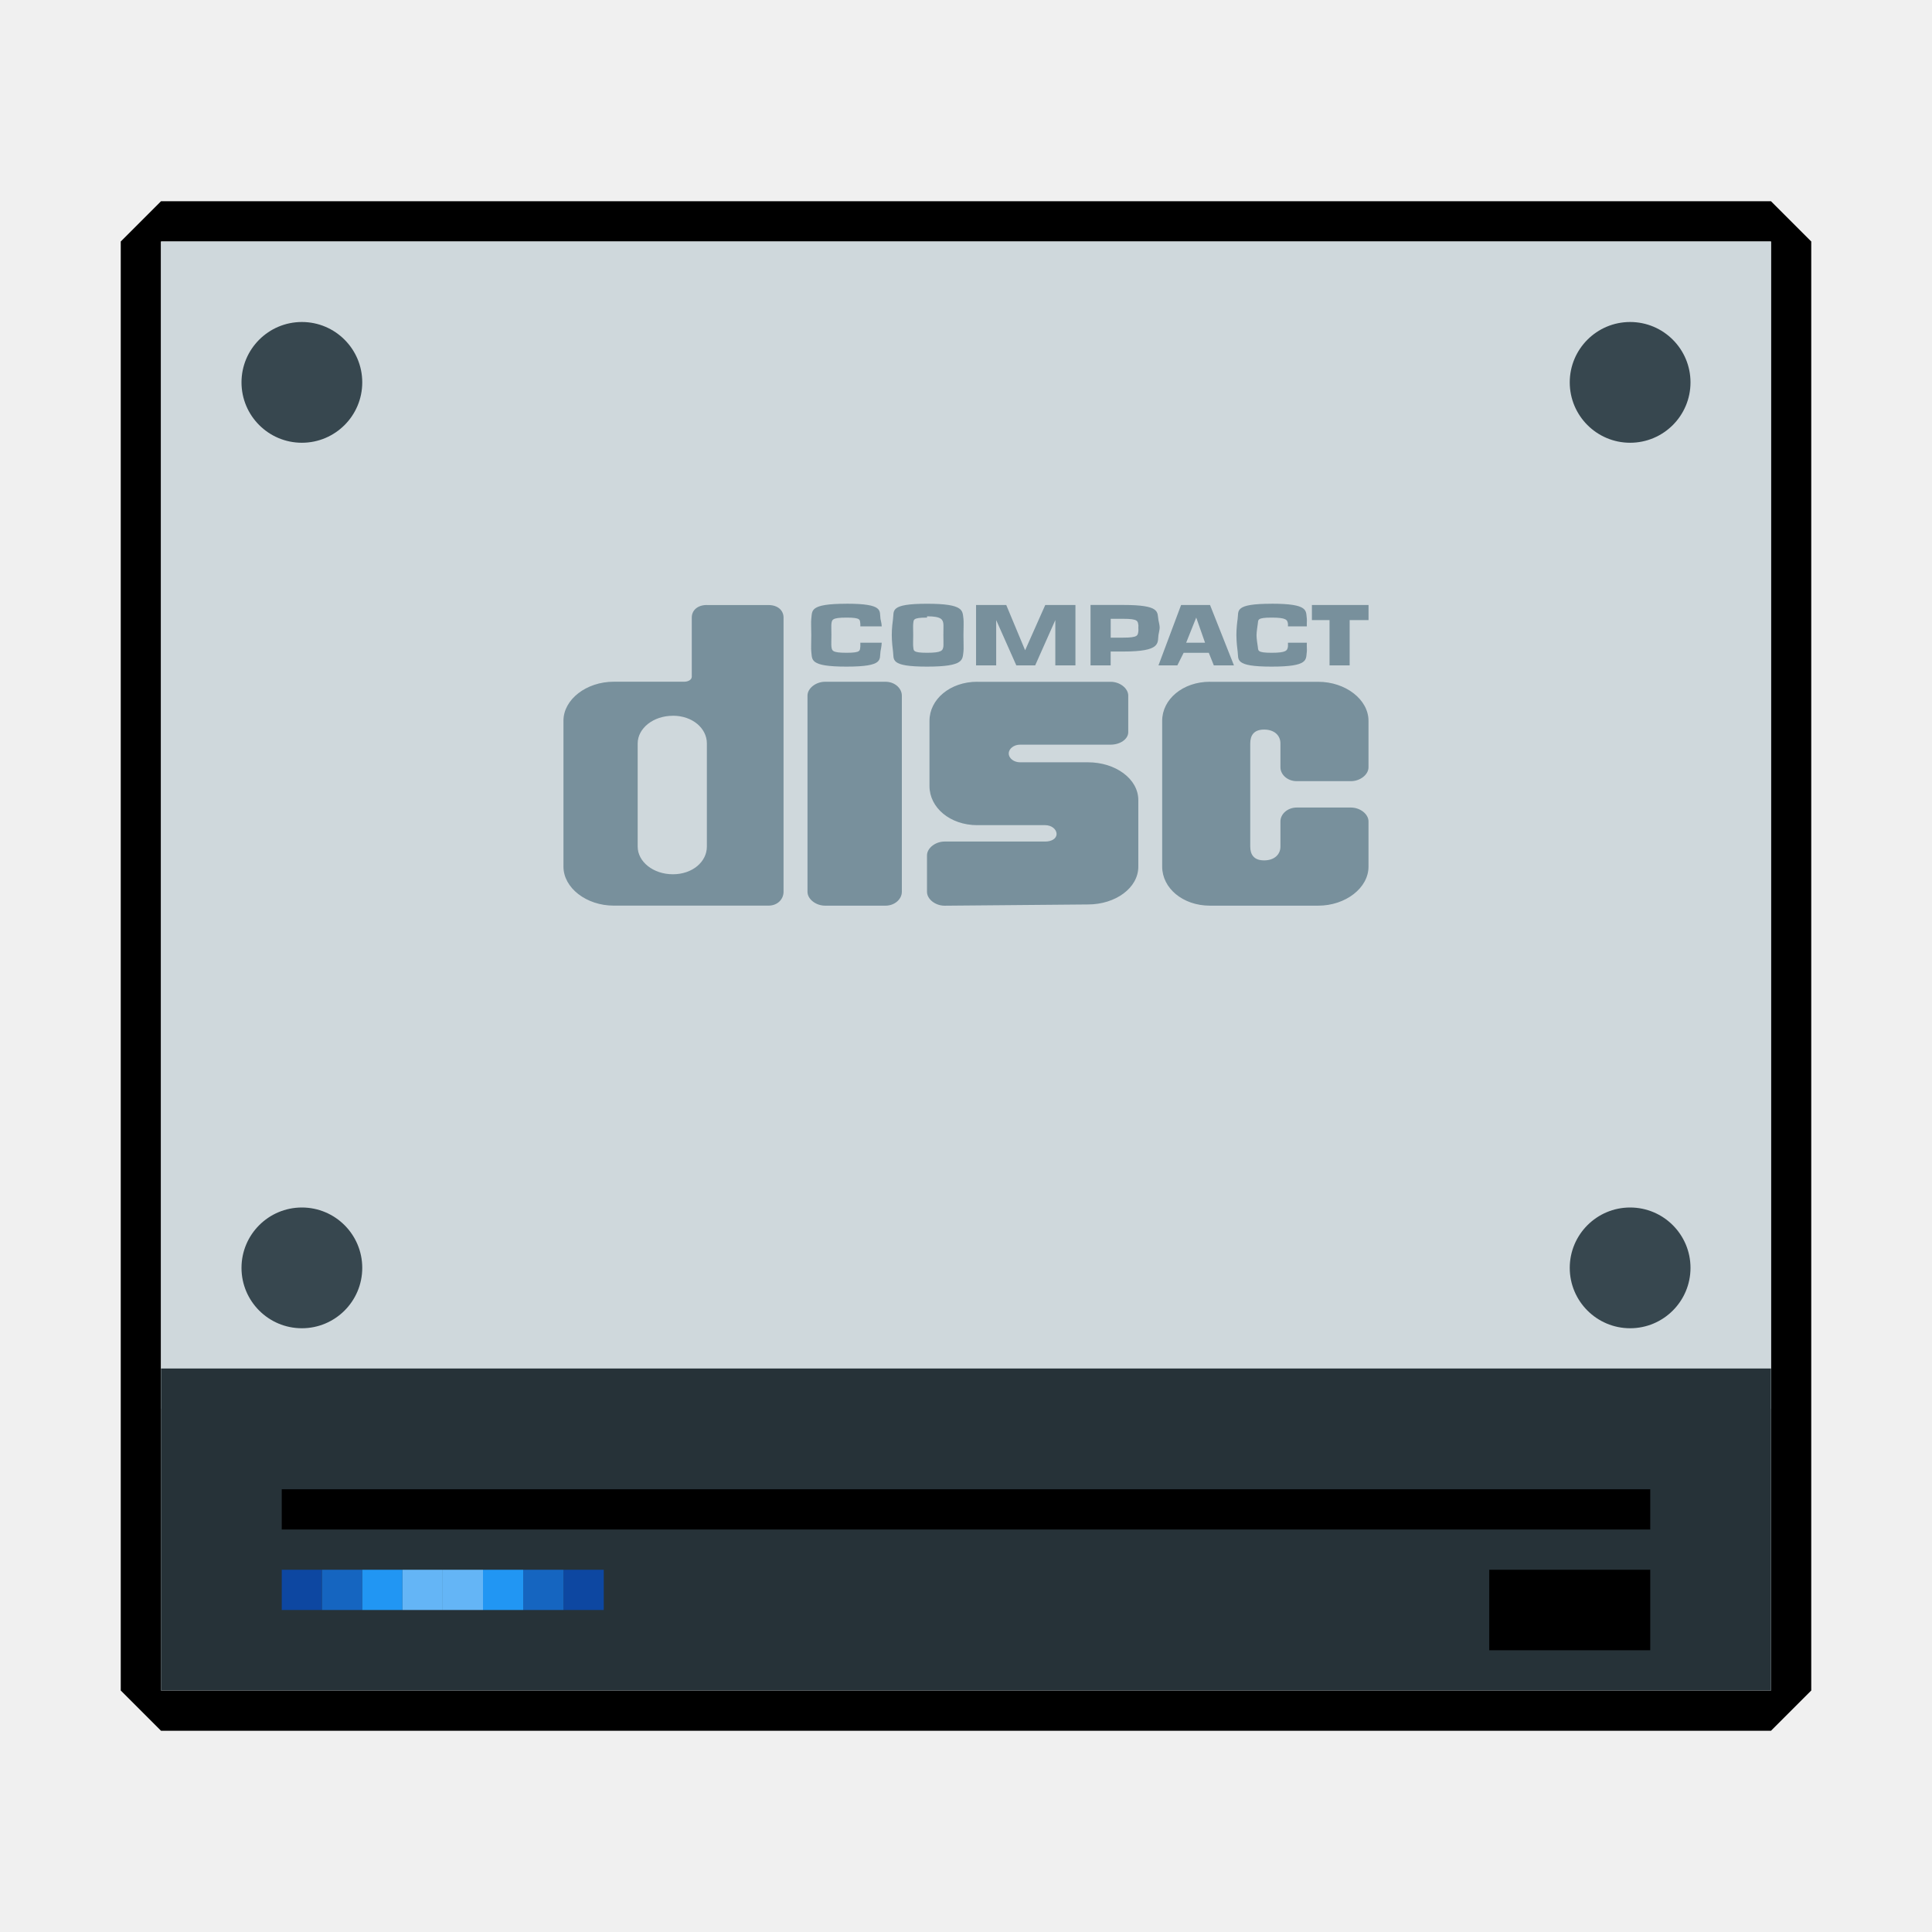
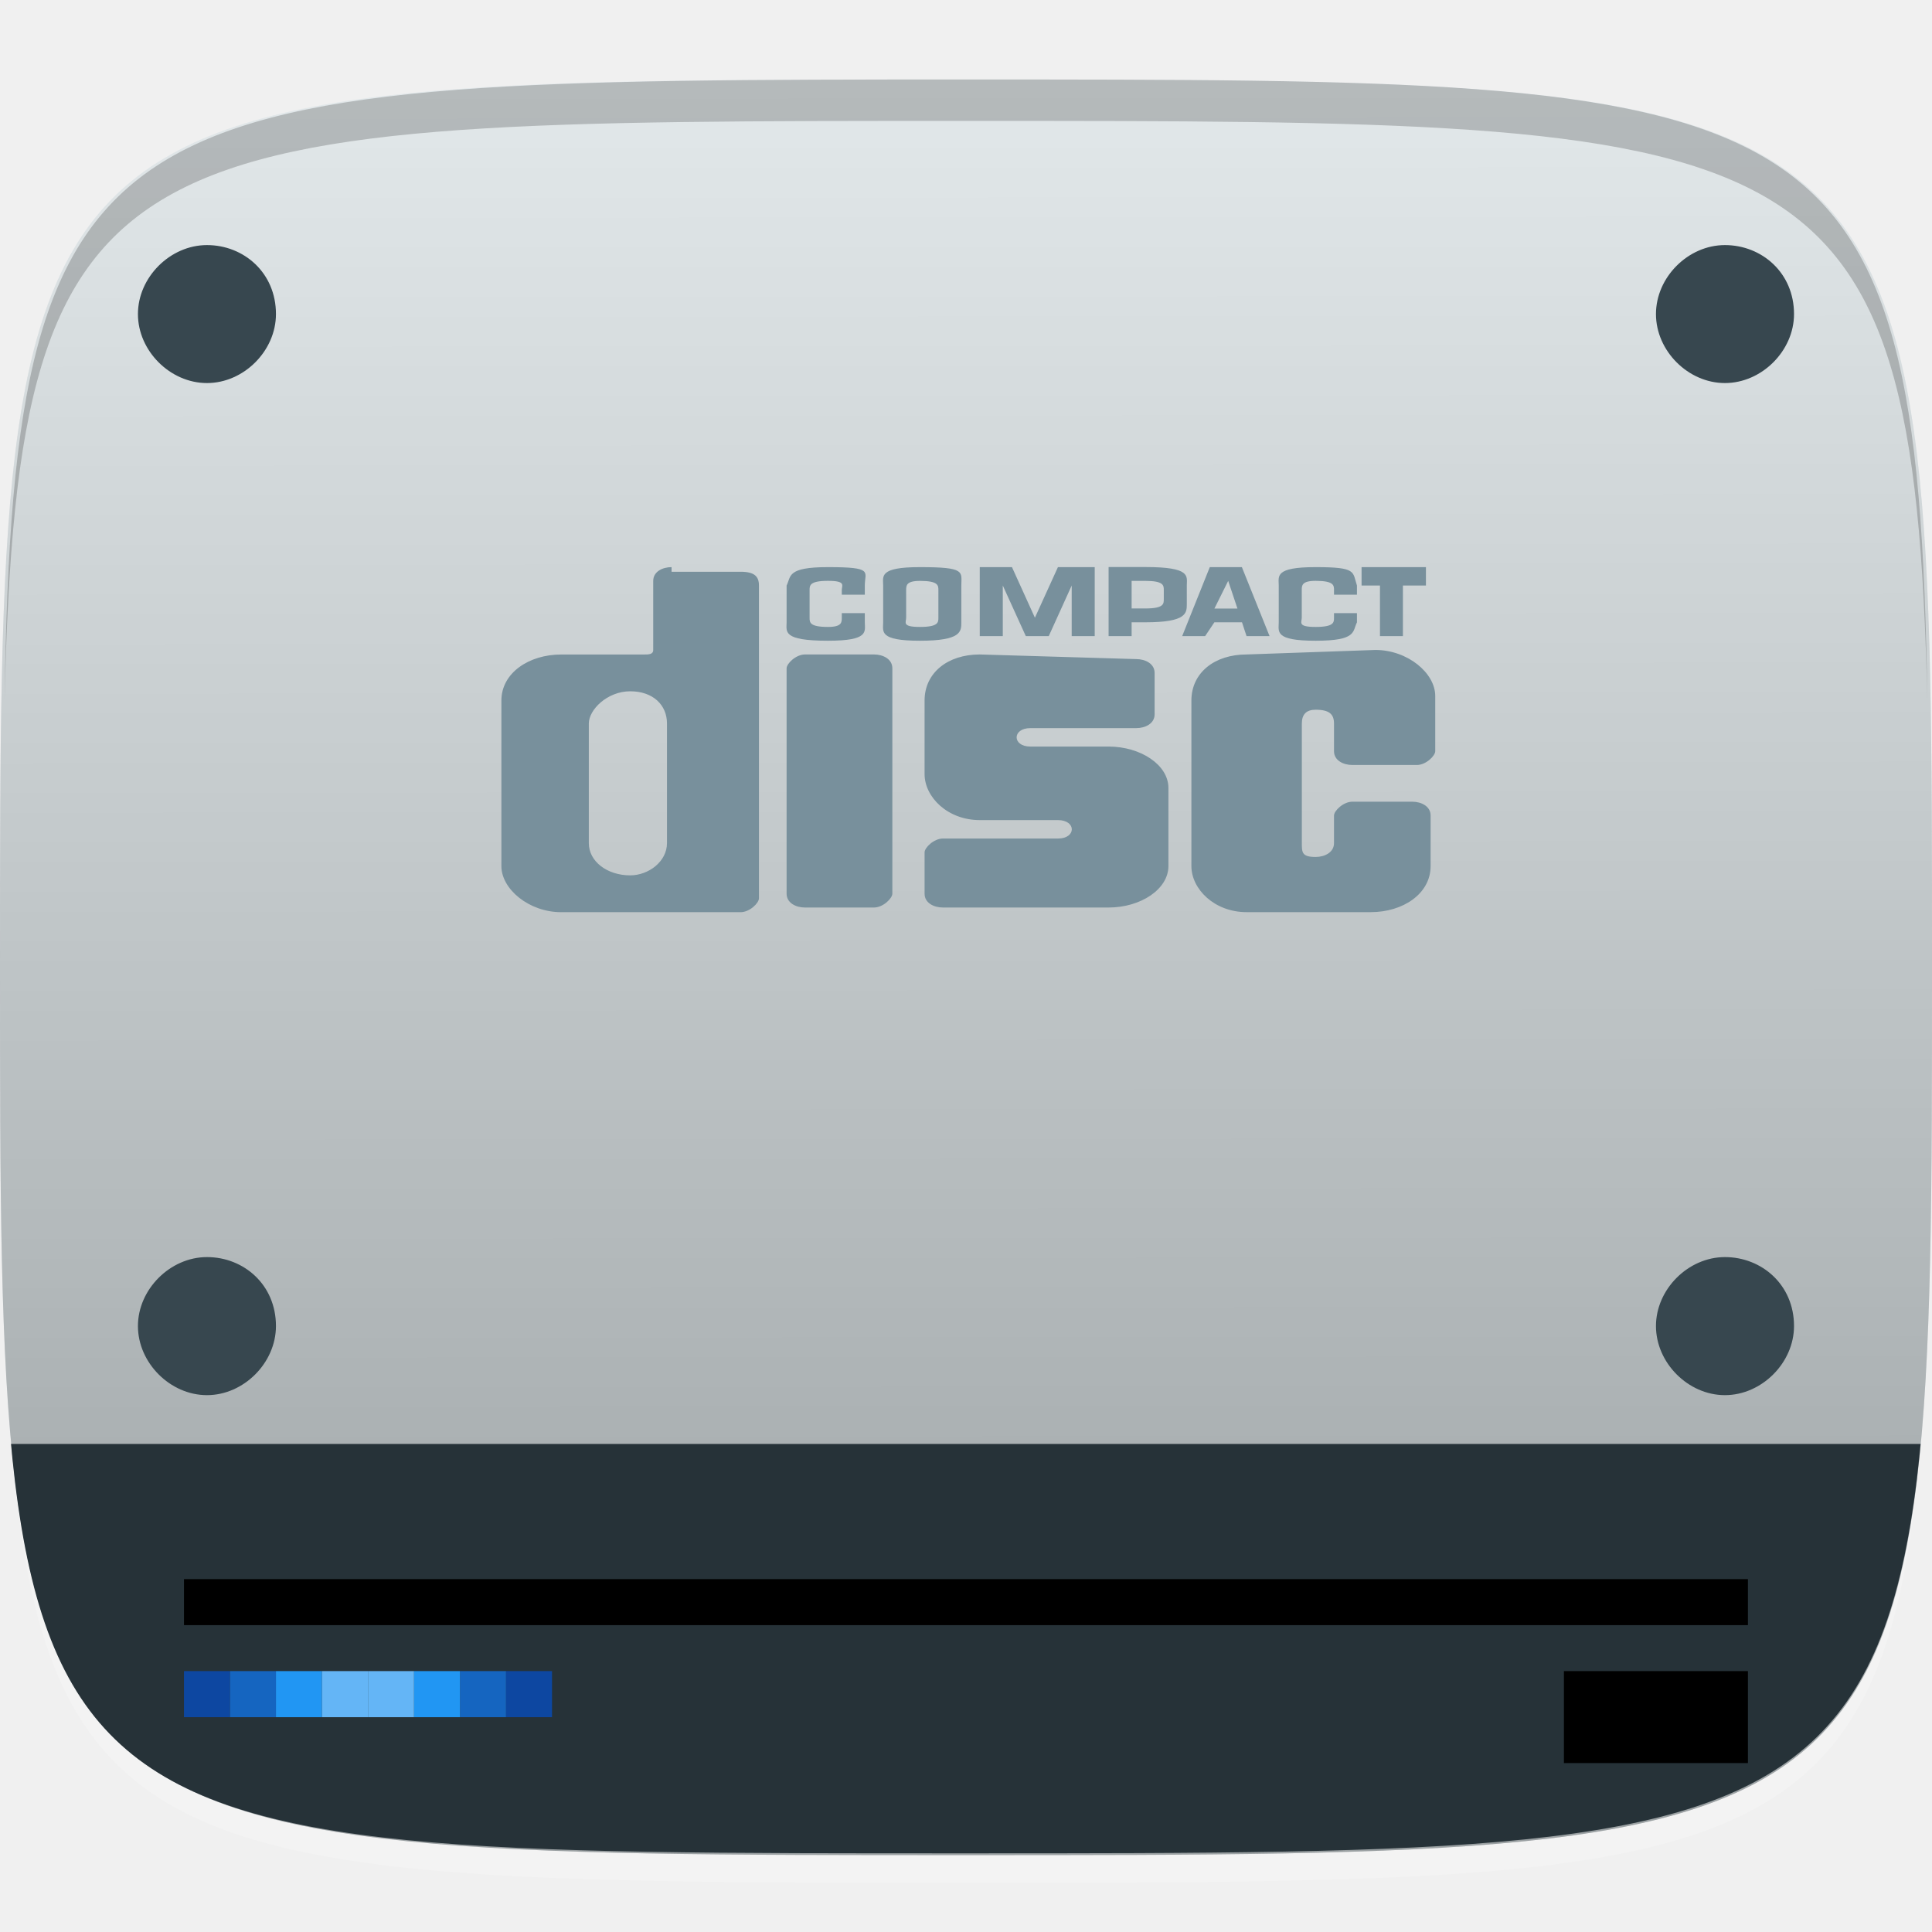
- <svg xmlns="http://www.w3.org/2000/svg" width="48" height="48" id="svg2" version="1.1">
-   <defs id="defs4" />
-   <g id="layer1" transform="translate(0,-1004.362)">
-     <path style="fill:#000000;fill-opacity:1;stroke:none" d="m 3,6 0,36 1,1 40,0 1,-1 L 45,6 44,5 4,5 z m 1,0 40,0 0,29 0,7 -40,0 0,-7 z" transform="translate(0,1004.362)" id="rect3008" />
-     <g id="g3813" transform="translate(-47.998,993.3622)" />
-     <rect y="4" x="-1039.362" height="40" width="29" id="rect3087" style="fill:#cfd8dc;fill-opacity:1;stroke:none" transform="matrix(0,-1,1,0,0,0)" />
-     <rect transform="matrix(0,-1,1,0,0,0)" style="fill:#263238;fill-opacity:1;stroke:none" id="rect3089" width="8" height="40" x="-1046.362" y="4" />
-     <path style="fill:#37474f;fill-opacity:1;stroke:none" id="path3901" d="M 8,9 C 8,9.552 7.552,10 7,10 6.448,10 6,9.552 6,9 6,8.448 6.448,8 7,8 7.552,8 8,8.448 8,9 z" transform="matrix(1.5,0,0,1.5,-3,1000.362)" />
-     <path transform="matrix(1.5,0,0,1.5,30,1000.362)" d="M 8,9 C 8,9.552 7.552,10 7,10 6.448,10 6,9.552 6,9 6,8.448 6.448,8 7,8 7.552,8 8,8.448 8,9 z" id="path3903" style="fill:#37474f;fill-opacity:1;stroke:none" />
-     <path transform="matrix(1.5,0,0,1.5,-3,1022.362)" d="M 8,9 C 8,9.552 7.552,10 7,10 6.448,10 6,9.552 6,9 6,8.448 6.448,8 7,8 7.552,8 8,8.448 8,9 z" id="path3905" style="fill:#37474f;fill-opacity:1;stroke:none" />
-     <path style="fill:#37474f;fill-opacity:1;stroke:none" id="path3907" d="M 8,9 C 8,9.552 7.552,10 7,10 6.448,10 6,9.552 6,9 6,8.448 6.448,8 7,8 7.552,8 8,8.448 8,9 z" transform="matrix(1.5,0,0,1.5,30,1022.362)" />
-     <g id="g3813-9" transform="translate(-116.8052,986.1071)" />
-     <g id="g3834" transform="translate(-118.4832,996.3331)" />
-     <rect style="fill:#000000;fill-opacity:1;stroke:none" id="rect3015" width="34" height="1" x="7" y="1041.362" />
-     <rect style="fill:#0d47a1;fill-opacity:1;stroke:none" id="rect3785" width="1" height="1" x="7" y="1043.362" />
-     <rect y="1043.362" x="8" height="1" width="1" id="rect3787" style="fill:#1565c0;fill-opacity:1;stroke:none" />
-     <rect style="fill:#2196f3;fill-opacity:1;stroke:none" id="rect3789" width="1" height="1" x="9" y="1043.362" />
-     <rect y="1043.362" x="10" height="1" width="1" id="rect3791" style="fill:#64b5f6;fill-opacity:1;stroke:none" />
-     <rect y="1043.362" x="-15" height="1" width="1" id="rect3793" style="fill:#0d47a1;fill-opacity:1;stroke:none" transform="scale(-1,1)" />
-     <rect style="fill:#1565c0;fill-opacity:1;stroke:none" id="rect3795" width="1" height="1" x="-14" y="1043.362" transform="scale(-1,1)" />
-     <rect y="1043.362" x="-13" height="1" width="1" id="rect3797" style="fill:#2196f3;fill-opacity:1;stroke:none" transform="scale(-1,1)" />
-     <rect style="fill:#64b5f6;fill-opacity:1;stroke:none" id="rect3799" width="1" height="1" x="-12" y="1043.362" transform="scale(-1,1)" />
-     <rect style="fill:#000000;fill-opacity:1;stroke:none" id="rect3801" width="4" height="2" x="37" y="39" transform="translate(0,1004.362)" />
-     <path style="fill:#78909c;fill-opacity:1;stroke:none" d="m 21.031,1019.362 c -0.938,0 -0.846,0.176 -0.875,0.375 -0.009,0.065 -8.34e-4,0.241 0,0.406 8.33e-4,0.165 -0.009,0.341 0,0.406 0.029,0.199 -0.063,0.375 0.875,0.375 0.938,0 0.815,-0.176 0.844,-0.375 0.006,-0.038 0.028,-0.133 0.031,-0.219 l -0.531,0 c -0.002,0.044 0.002,0.08 0,0.094 -0.015,0.099 0.026,0.156 -0.344,0.156 -0.37,0 -0.36,-0.057 -0.375,-0.156 -0.005,-0.032 -4.74e-4,-0.198 0,-0.281 4.74e-4,-0.082 -0.005,-0.249 0,-0.281 0.015,-0.099 0.005,-0.156 0.375,-0.156 0.37,0 0.329,0.057 0.344,0.156 0.002,0.014 -0.002,0.015 0,0.062 l 0.531,0 c -0.003,-0.089 -0.026,-0.148 -0.031,-0.188 -0.029,-0.199 0.094,-0.375 -0.844,-0.375 z m 2,0 c -0.938,0 -0.815,0.176 -0.844,0.375 -0.009,0.065 -0.032,0.241 -0.031,0.406 8.3e-4,0.165 0.022,0.341 0.031,0.406 0.029,0.199 -0.094,0.375 0.844,0.375 0.938,0 0.877,-0.176 0.906,-0.375 0.009,-0.065 -8.33e-4,-0.241 0,-0.406 8.33e-4,-0.166 0.009,-0.341 0,-0.406 -0.029,-0.199 0.032,-0.375 -0.906,-0.375 z m 8.562,0 c -0.938,0 -0.815,0.176 -0.844,0.375 -0.01,0.065 -0.032,0.241 -0.031,0.406 9.17e-4,0.165 0.022,0.341 0.031,0.406 0.029,0.199 -0.094,0.375 0.844,0.375 0.938,0 0.846,-0.176 0.875,-0.375 0.005,-0.038 -0.004,-0.133 0,-0.219 l -0.469,0 c -0.001,0.044 0.002,0.08 0,0.094 -0.015,0.099 -0.036,0.156 -0.406,0.156 -0.37,0 -0.329,-0.057 -0.344,-0.156 -0.005,-0.032 -0.032,-0.198 -0.031,-0.281 4.74e-4,-0.082 0.027,-0.249 0.031,-0.281 0.015,-0.099 -0.027,-0.156 0.344,-0.156 0.37,0 0.392,0.057 0.406,0.156 0.002,0.014 -0.001,0.015 0,0.062 l 0.469,0 c -0.004,-0.089 0.005,-0.148 0,-0.188 -0.029,-0.199 0.063,-0.375 -0.875,-0.375 z m -14.031,0.031 c -0.232,0 -0.375,0.133 -0.375,0.312 l 0,1.469 c 0,0.077 -0.09,0.125 -0.188,0.125 l -1.75,0 c -0.682,10e-5 -1.25,0.441 -1.25,0.969 l 0,3.625 c 0,0.528 0.568,0.969 1.25,0.969 l 3.062,0 0.781,0 c 0.232,0 0.375,-0.164 0.375,-0.344 l 0,-6.812 c 0,-0.18 -0.143,-0.312 -0.375,-0.312 l -1.531,0 z m 6.688,0 0,1.5 0.5,0 0,-1.125 0.5,1.125 0.469,0 0.5,-1.125 0,1.125 0.5,0 0,-1.5 -0.75,0 -0.5,1.125 -0.469,-1.125 -0.75,0 z m 2.844,0 0,1.5 0.5,0 0,-0.344 0.312,0 c 0.938,0 0.851,-0.207 0.875,-0.406 0.004,-0.033 0.031,-0.141 0.031,-0.188 0,-0.059 -0.027,-0.164 -0.031,-0.188 -0.035,-0.198 0.063,-0.375 -0.875,-0.375 l -0.812,0 z m 2.25,0 -0.562,1.5 0.469,0 0.156,-0.312 0.625,0 0.125,0.312 0.5,0 -0.594,-1.5 -0.719,0 z m 3.25,0 0,0.375 0.438,0 0,1.125 0.5,0 0,-1.125 0.469,0 0,-0.375 -1.406,0 z m -9.562,0.281 c 0.37,0 0.392,0.088 0.406,0.188 0.005,0.032 -4.74e-4,0.198 0,0.281 4.74e-4,0.082 0.005,0.249 0,0.281 -0.015,0.099 -0.036,0.156 -0.406,0.156 -0.37,0 -0.329,-0.057 -0.344,-0.156 -0.005,-0.033 -4.74e-4,-0.198 0,-0.281 4.73e-4,-0.082 -0.005,-0.249 0,-0.281 0.015,-0.099 -0.026,-0.156 0.344,-0.156 l 0,-0.031 z m 6.688,0.031 0.219,0.625 -0.469,0 0.25,-0.625 z m -2.125,0.031 0.312,0 c 0.37,0 0.36,0.057 0.375,0.156 0.005,0.032 -4.74e-4,-0.019 0,0.062 4.74e-4,0.081 0.005,0.061 0,0.094 -0.015,0.099 -0.005,0.156 -0.375,0.156 l -0.312,0 0,-0.469 z M 20.5,1021.3 c -0.232,0 -0.438,0.164 -0.438,0.344 l 0,4.875 c 0,0.18 0.205,0.344 0.438,0.344 l 0.75,0 0.75,0 c 0.232,0 0.406,-0.164 0.406,-0.344 l 0,-4.875 c 0,-0.18 -0.174,-0.344 -0.406,-0.344 l -1.5,0 z m 3.781,0 c -0.682,0 -1.188,0.441 -1.188,0.969 l 0,1.625 c 0,0.528 0.506,0.969 1.188,0.969 l 1.688,0 c 0.154,0 0.281,0.099 0.281,0.219 0,0.118 -0.127,0.188 -0.281,0.188 l -2.5,0 c -0.232,0 -0.438,0.164 -0.438,0.344 l 0,0.906 c 0,0.18 0.205,0.344 0.438,0.344 l 3.562,-0.031 c 0.682,0 1.25,-0.41 1.25,-0.938 l 0,-1.656 c 0,-0.528 -0.568,-0.938 -1.25,-0.938 l -1.688,0 c -0.154,0 -0.281,-0.099 -0.281,-0.219 0,-0.119 0.127,-0.219 0.281,-0.219 l 1.25,0 1,0 c 0.232,0 0.438,-0.133 0.438,-0.312 l 0,-0.906 c 0,-0.18 -0.205,-0.344 -0.438,-0.344 l -3.312,0 z m 5.781,0 c -0.682,0 -1.188,0.441 -1.188,0.969 l 0,3.625 c 0,0.528 0.506,0.969 1.188,0.969 l 2.688,0 c 0.682,0 1.25,-0.441 1.25,-0.969 l 0,-1.125 c 0,-0.18 -0.205,-0.344 -0.438,-0.344 l -1.344,0 c -0.232,0 -0.406,0.164 -0.406,0.344 l 0,0.625 c 0,0.198 -0.151,0.344 -0.406,0.344 -0.255,0 -0.344,-0.146 -0.344,-0.344 l 0,-2.562 c 0,-0.198 0.089,-0.344 0.344,-0.344 0.255,0 0.406,0.146 0.406,0.344 l 0,0.594 c 0,0.18 0.174,0.344 0.406,0.344 l 0.656,0 0.688,0 c 0.232,0 0.438,-0.164 0.438,-0.344 l 0,-1.156 c 0,-0.528 -0.568,-0.969 -1.25,-0.969 l -2.688,0 z m -13.344,0.844 c 0.487,0 0.844,0.313 0.844,0.688 l 0,2.375 0,0.188 c 0,0.377 -0.357,0.688 -0.844,0.688 -0.487,0 -0.875,-0.31 -0.875,-0.688 l 0,-2.562 c 0,-0.377 0.388,-0.688 0.875,-0.688 z" id="path3075" />
+ <svg xmlns="http://www.w3.org/2000/svg" xmlns:xlink="http://www.w3.org/1999/xlink" version="1.1" id="svg2" x="0px" y="0px" width="48px" height="48px" viewBox="0 0 48 48" enable-background="new 0 0 48 48" xml:space="preserve">
+   <g id="layer1_2_" transform="translate(0,-1004.362)">
+     <path id="path3788" opacity="0.2" fill="#FFFFFF" enable-background="new    " d="M24,1051.138   c-21.258,0-23.658-0.113-23.887-15.43c0.344,14.4,2.857,14.4,23.887,14.4s23.541,0,23.885-14.4   C47.656,1051.024,45.258,1051.138,24,1051.138z" />
+     <linearGradient id="path3757_1_" gradientUnits="userSpaceOnUse" x1="-237.398" y1="623.103" x2="-237.398" y2="616.008" gradientTransform="matrix(6.2008 0 0 6.2008 1496.061 -2813.414)">
+       <stop offset="0" style="stop-color:#E6E6E6" />
+       <stop offset="1" style="stop-color:#F9F9F9" />
+     </linearGradient>
+     <path id="path3757" fill="url(#path3757_1_)" d="M24,1006.337   c-24,0-24,0-24,22.058c0,22.057,0,22.057,24,22.057s24,0,24-22.057C48,1006.337,48,1006.337,24,1006.337z" />
+     <g id="g3788" transform="translate(40,0)">
+       <path id="path3777" fill="#CFD8DC" d="M-16,1006.337    c-24,0-24,0-24,22.058c0,22.057,0,22.057,24,22.057s24,0,24-22.057C8,1006.337,8,1006.337-16,1006.337z" />
+       <linearGradient id="path3787_1_" gradientUnits="userSpaceOnUse" x1="-369.38" y1="629.69" x2="-369.377" y2="633.247" gradientTransform="matrix(12.4017 0 0 12.4017 4564.93 -6803.231)">
+         <stop offset="0.011" style="stop-color:#FFFFFF" />
+         <stop offset="1" style="stop-color:#4D4D4D" />
+       </linearGradient>
+       <path id="path3787" opacity="0.4" fill="url(#path3787_1_)" enable-background="new    " d="    M-16,1006.337c-24,0-24,0-24,22.058c0,22.057,0,22.057,24,22.057s24,0,24-22.057C8,1006.337,8,1006.337-16,1006.337z" />
+     </g>
+     <g id="g3813_2_" transform="translate(-47.998,993.3622)">
+ 	</g>
+     <path id="path3770" opacity="0.2" enable-background="new    " d="M24,1006.337c-21.258,0-23.658,0.114-23.887,15.429   c0.344-14.4,2.857-14.4,23.887-14.4s23.541,0,23.885,14.4C47.656,1006.337,45.258,1006.337,24,1006.337z" />
+   </g>
+   <g>
+     <g>
+       <g>
+         <defs>
+           <path id="SVGID_1_" d="M24,2.045c-24,0-24,0-24,22.058C0,46.16,0,46.045,24,46.045s24,0,24-22.057C48,1.931,48,2.045,24,2.045z" />
+         </defs>
+         <clipPath id="SVGID_2_">
+           <use xlink:href="#SVGID_1_" overflow="visible" />
+         </clipPath>
+         <rect id="rect3089_1_" x="0.114" y="35.875" clip-path="url(#SVGID_2_)" fill="#263238" width="47.771" height="10.285" />
+       </g>
+     </g>
+   </g>
+   <g id="layer1_1_" transform="translate(0,-1004.362)">
+     <g id="g3813_1_" transform="translate(-47.998,993.3622)">
+ 	</g>
+     <path id="path3901_1_" fill="#37474F" d="   M6.856,1012.165c0,0.914-0.8,1.714-1.714,1.714c-0.915,0-1.715-0.8-1.715-1.714c0-0.915,0.801-1.714,1.715-1.714   S6.856,1011.137,6.856,1012.165z" />
+     <path id="path3903_1_" fill="#37474F" d="   M44.572,1012.165c0,0.914-0.803,1.714-1.717,1.714s-1.713-0.8-1.713-1.714c0-0.915,0.799-1.714,1.713-1.714   S44.572,1011.137,44.572,1012.165z" />
+     <path id="path3905_1_" fill="#37474F" d="   M6.856,1037.307c0,0.914-0.8,1.717-1.714,1.717c-0.915,0-1.715-0.803-1.715-1.717c0-0.912,0.801-1.713,1.715-1.713   S6.856,1036.28,6.856,1037.307z" />
+     <path id="path3907_1_" fill="#37474F" d="   M44.572,1037.307c0,0.914-0.803,1.717-1.717,1.717s-1.713-0.803-1.713-1.717c0-0.912,0.799-1.713,1.713-1.713   S44.572,1036.28,44.572,1037.307z" />
+     <g id="g3813-9_1_" transform="translate(-116.8052,986.1071)">
+ 	</g>
+     <g id="g3834_1_" transform="translate(-118.4832,996.3331)">
+ 	</g>
+     <rect id="rect3015_1_" x="4.571" y="1043.595" width="38.856" height="1.143" />
+     <rect id="rect3785_1_" x="4.571" y="1045.88" fill="#0D47A1" width="1.144" height="1.145" />
+     <rect id="rect3787_1_" x="5.715" y="1045.88" fill="#1565C0" width="1.143" height="1.145" />
+     <rect id="rect3789_1_" x="6.856" y="1045.88" fill="#2196F3" width="1.144" height="1.145" />
+     <rect id="rect3791_1_" x="8" y="1045.88" fill="#64B5F6" width="1.143" height="1.145" />
+     <rect id="rect3793_1_" x="12.571" y="1045.88" fill="#0D47A1" width="1.144" height="1.145" />
+     <rect id="rect3795_1_" x="11.428" y="1045.88" fill="#1565C0" width="1.144" height="1.145" />
+     <rect id="rect3797_1_" x="10.285" y="1045.88" fill="#2196F3" width="1.143" height="1.145" />
+     <rect id="rect3799_1_" x="9.143" y="1045.88" fill="#64B5F6" width="1.143" height="1.145" />
+     <rect id="rect3801_1_" x="38.855" y="1045.88" width="4.572" height="2.285" />
+     <path id="path3075_1_" fill="#78909C" d="M20.571,1018.452c-1.028,0-0.914,0.229-1.028,0.457   c0,0.113,0,0.229,0,0.457s0,0.343,0,0.458c0,0.229-0.113,0.457,1.028,0.457c1.029,0,0.915-0.229,0.915-0.457c0,0,0-0.114,0-0.229   h-0.572v0.114c0,0.115,0,0.229-0.343,0.229c-0.457,0-0.457-0.114-0.457-0.229c0,0,0-0.229,0-0.343c0-0.114,0-0.229,0-0.344   c0-0.113,0-0.229,0.457-0.229s0.343,0.114,0.343,0.229c0,0,0,0,0,0.115h0.572c0-0.115,0-0.115,0-0.229   C21.485,1018.565,21.715,1018.452,20.571,1018.452L20.571,1018.452z M22.856,1018.452c-1.028,0-0.914,0.229-0.914,0.457   c0,0.113,0,0.229,0,0.457s0,0.343,0,0.458c0,0.229-0.114,0.457,0.914,0.457s1.028-0.229,1.028-0.457c0-0.114,0-0.229,0-0.458   s0-0.344,0-0.457C23.885,1018.565,24,1018.452,22.856,1018.452z M32.686,1018.452c-1.029,0-0.916,0.229-0.916,0.457   c0,0.113,0,0.229,0,0.457s0,0.343,0,0.458c0,0.229-0.113,0.457,0.916,0.457c1.027,0,0.914-0.229,1.027-0.457c0,0,0-0.114,0-0.229   h-0.57v0.114c0,0.115,0,0.229-0.457,0.229s-0.344-0.114-0.344-0.229c0,0,0-0.229,0-0.343c0-0.114,0-0.229,0-0.344   c0-0.113,0-0.229,0.344-0.229c0.457,0,0.457,0.114,0.457,0.229c0,0,0,0,0,0.115h0.57c0-0.115,0-0.115,0-0.229   C33.6,1018.565,33.715,1018.452,32.686,1018.452L32.686,1018.452z M16.686,1018.452c-0.229,0-0.457,0.113-0.457,0.343v1.714   c0,0.114-0.114,0.114-0.229,0.114h-2.058c-0.8,0-1.485,0.457-1.485,1.144v4.114c0,0.571,0.686,1.144,1.485,1.144h3.543h0.914   c0.229,0,0.457-0.229,0.457-0.344v-7.771c0-0.229-0.114-0.343-0.457-0.343h-1.714V1018.452z M24.342,1018.452v1.714h0.572v-1.257   l0.572,1.257h0.57l0.57-1.257v1.257h0.572v-1.714h-0.914l-0.572,1.257l-0.57-1.257H24.342z M27.543,1018.452v1.714h0.572v-0.343   h0.342c1.029,0,1.029-0.229,1.029-0.458c0,0,0-0.114,0-0.229s0-0.229,0-0.229c0-0.229,0.113-0.457-1.029-0.457h-0.914V1018.452z    M30.057,1018.452l-0.686,1.714h0.57l0.23-0.343h0.686l0.113,0.343h0.572l-0.688-1.714H30.057z M33.828,1018.452v0.457h0.457v1.257   h0.57v-1.257h0.572v-0.457H33.828z M22.856,1018.794c0.458,0,0.458,0.114,0.458,0.229c0,0,0,0.229,0,0.343s0,0.229,0,0.343   c0,0.114,0,0.229-0.458,0.229c-0.457,0-0.343-0.113-0.343-0.229c0,0,0-0.229,0-0.343s0-0.229,0-0.343   C22.514,1018.91,22.514,1018.794,22.856,1018.794L22.856,1018.794L22.856,1018.794z M30.514,1018.794l0.23,0.687h-0.572   L30.514,1018.794z M28.115,1018.794h0.342c0.457,0,0.457,0.114,0.457,0.229c0,0,0,0,0,0.113c0,0.114,0,0.114,0,0.114   c0,0.114,0,0.229-0.457,0.229h-0.342V1018.794L28.115,1018.794z M20,1020.622c-0.229,0-0.457,0.229-0.457,0.343v5.6   c0,0.229,0.229,0.344,0.457,0.344h0.914h0.799c0.229,0,0.457-0.229,0.457-0.344v-5.6c0-0.229-0.229-0.343-0.457-0.343H20   L20,1020.622z M24.342,1020.622c-0.799,0-1.371,0.457-1.371,1.144v1.828c0,0.571,0.572,1.143,1.371,1.143h1.943   c0.229,0,0.344,0.115,0.344,0.229c0,0.115-0.115,0.229-0.344,0.229h-2.857c-0.229,0-0.457,0.229-0.457,0.343v1.028   c0,0.229,0.229,0.343,0.457,0.343h4.115c0.801,0,1.486-0.457,1.486-1.029v-1.942c0-0.572-0.688-1.028-1.486-1.028H25.6   c-0.229,0-0.342-0.114-0.342-0.229s0.113-0.229,0.342-0.229h1.486h1.143c0.229,0,0.457-0.114,0.457-0.344v-1.027   c0-0.229-0.229-0.344-0.457-0.344L24.342,1020.622L24.342,1020.622z M30.971,1020.622c-0.799,0-1.371,0.457-1.371,1.144v4.114   c0,0.571,0.572,1.144,1.371,1.144h3.086c0.801,0,1.486-0.457,1.486-1.144v-1.257c0-0.229-0.23-0.343-0.457-0.343H33.6   c-0.229,0-0.457,0.229-0.457,0.343v0.686c0,0.229-0.229,0.344-0.457,0.344c-0.342,0-0.342-0.114-0.342-0.344v-2.971   c0-0.229,0.113-0.343,0.342-0.343c0.344,0,0.457,0.114,0.457,0.343v0.687c0,0.229,0.23,0.343,0.457,0.343H34.4h0.801   c0.229,0,0.457-0.229,0.457-0.343v-1.372c0-0.571-0.688-1.143-1.486-1.143L30.971,1020.622L30.971,1020.622z M15.657,1021.537   c0.571,0,0.914,0.343,0.914,0.8v2.743v0.229c0,0.457-0.457,0.801-0.914,0.801c-0.571,0-1.028-0.344-1.028-0.801v-2.971   C14.629,1021.995,15.086,1021.537,15.657,1021.537L15.657,1021.537z" />
  </g>
</svg>
